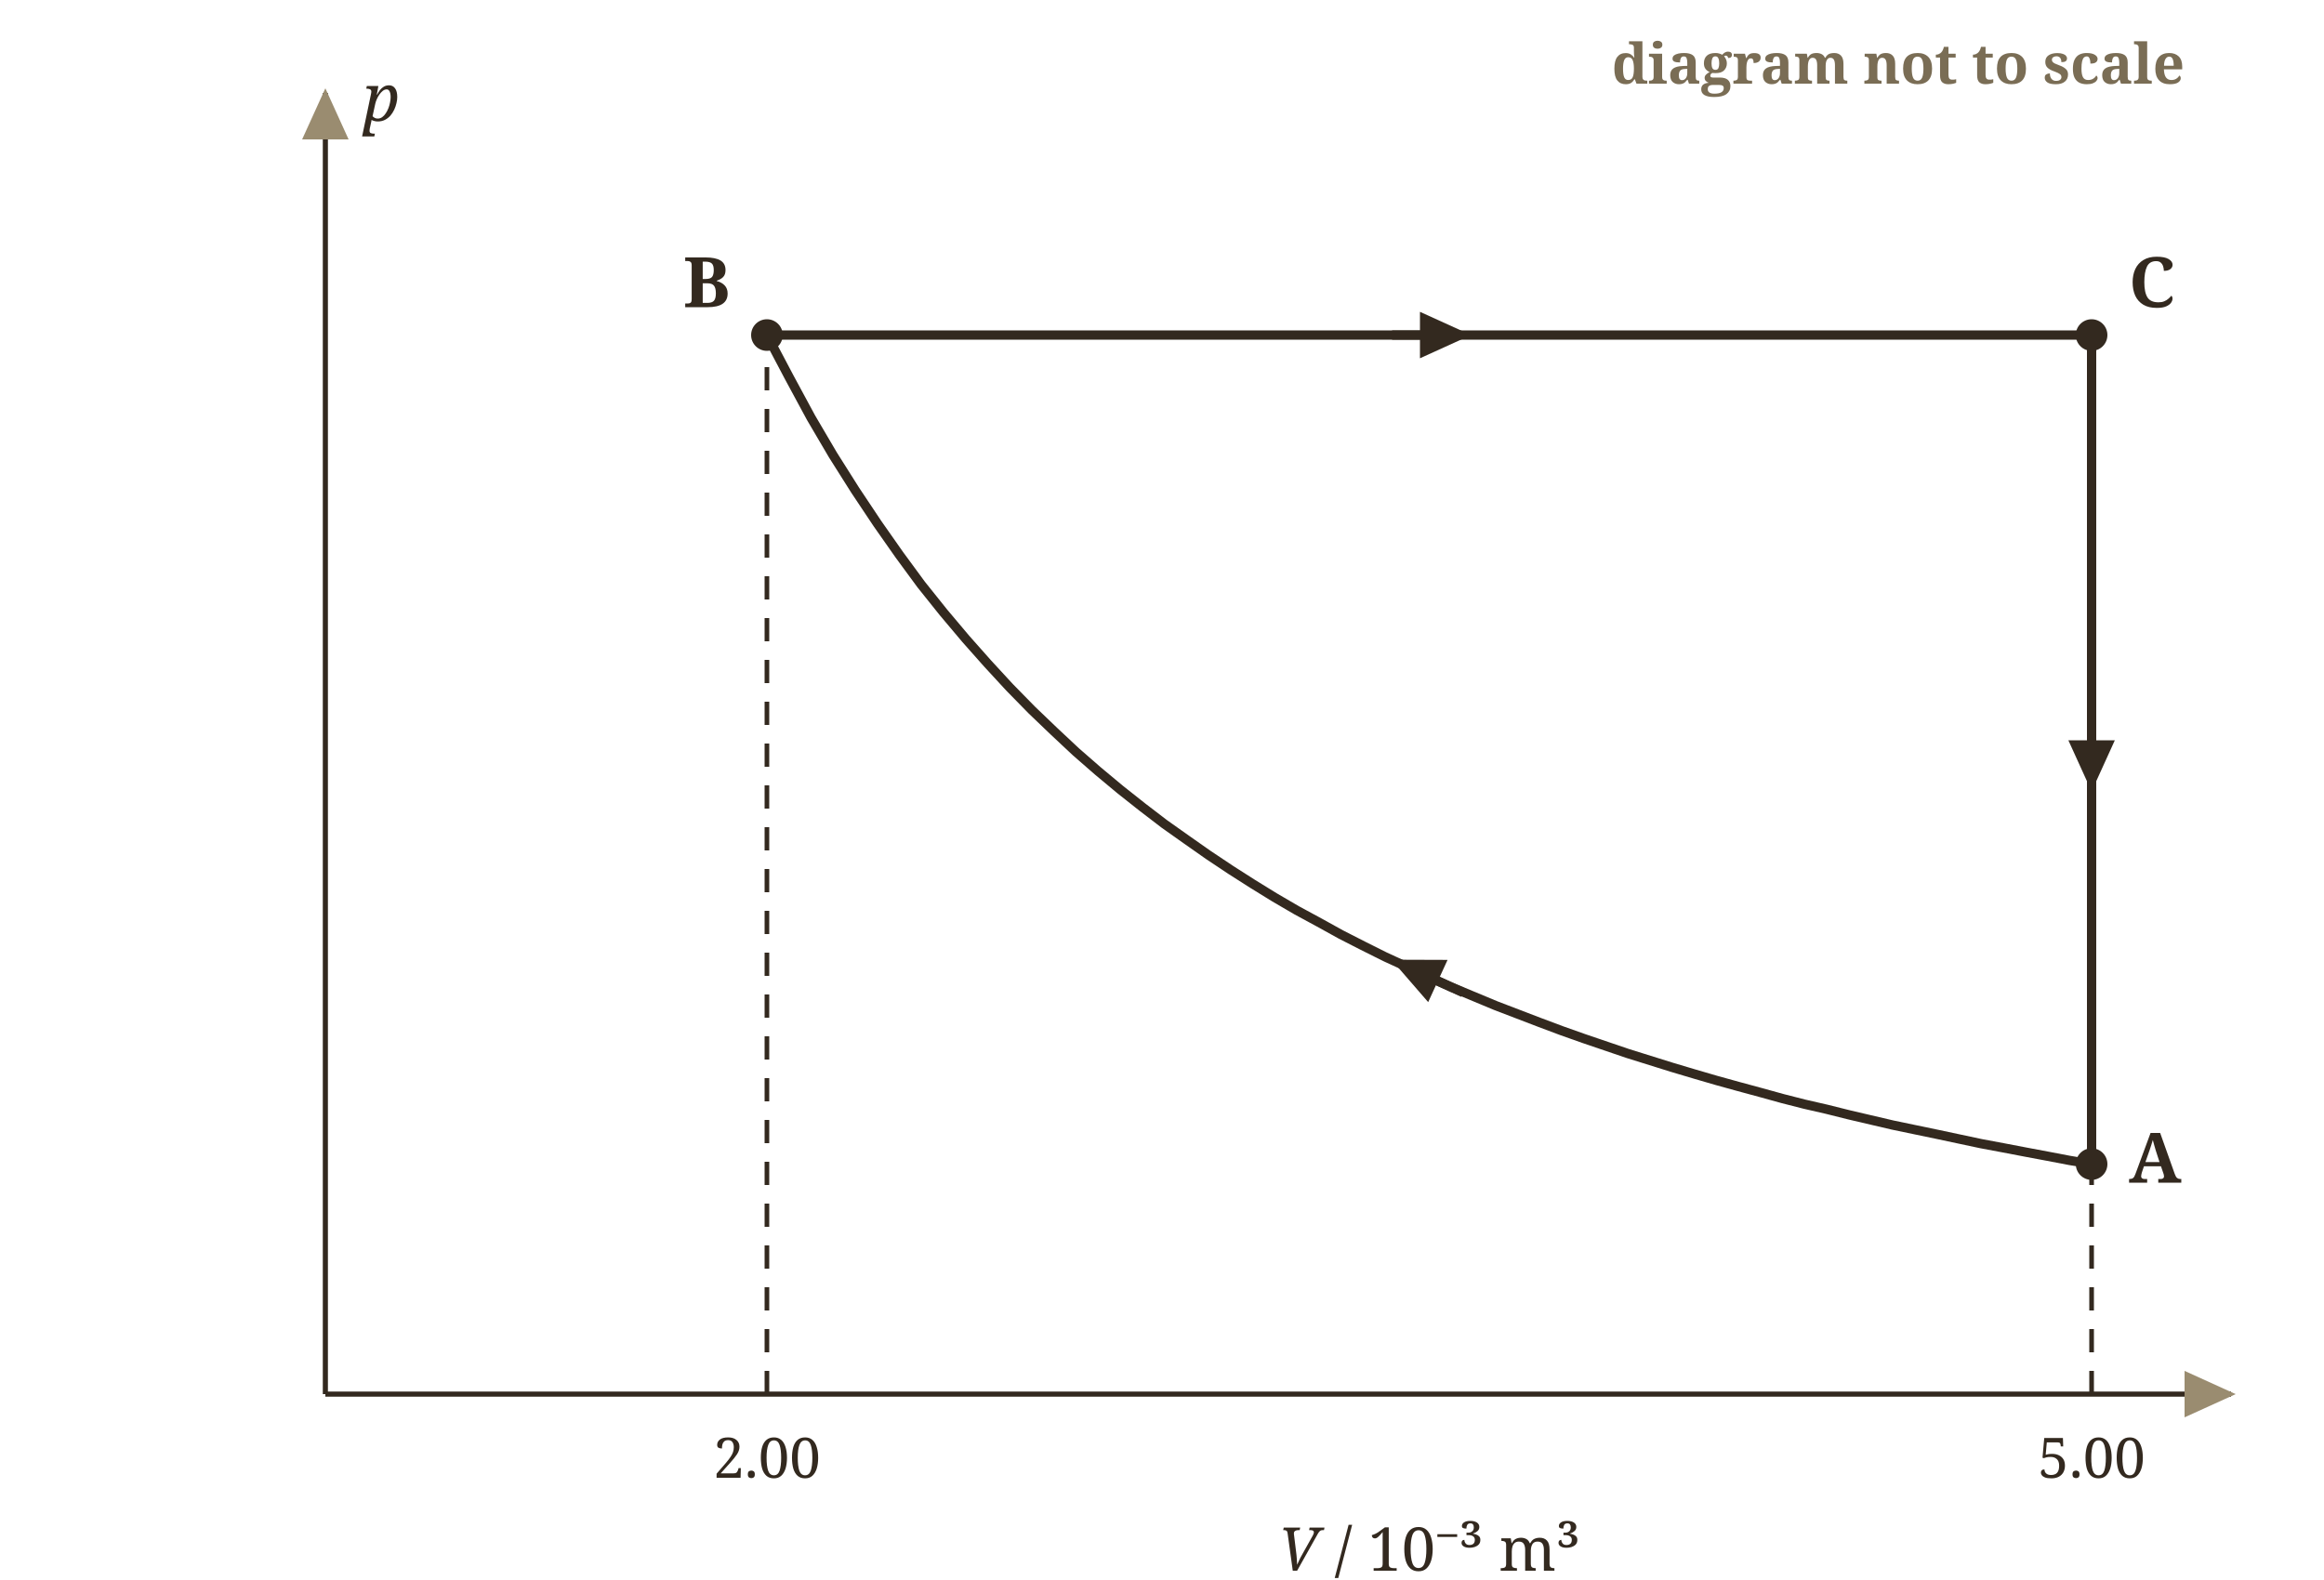
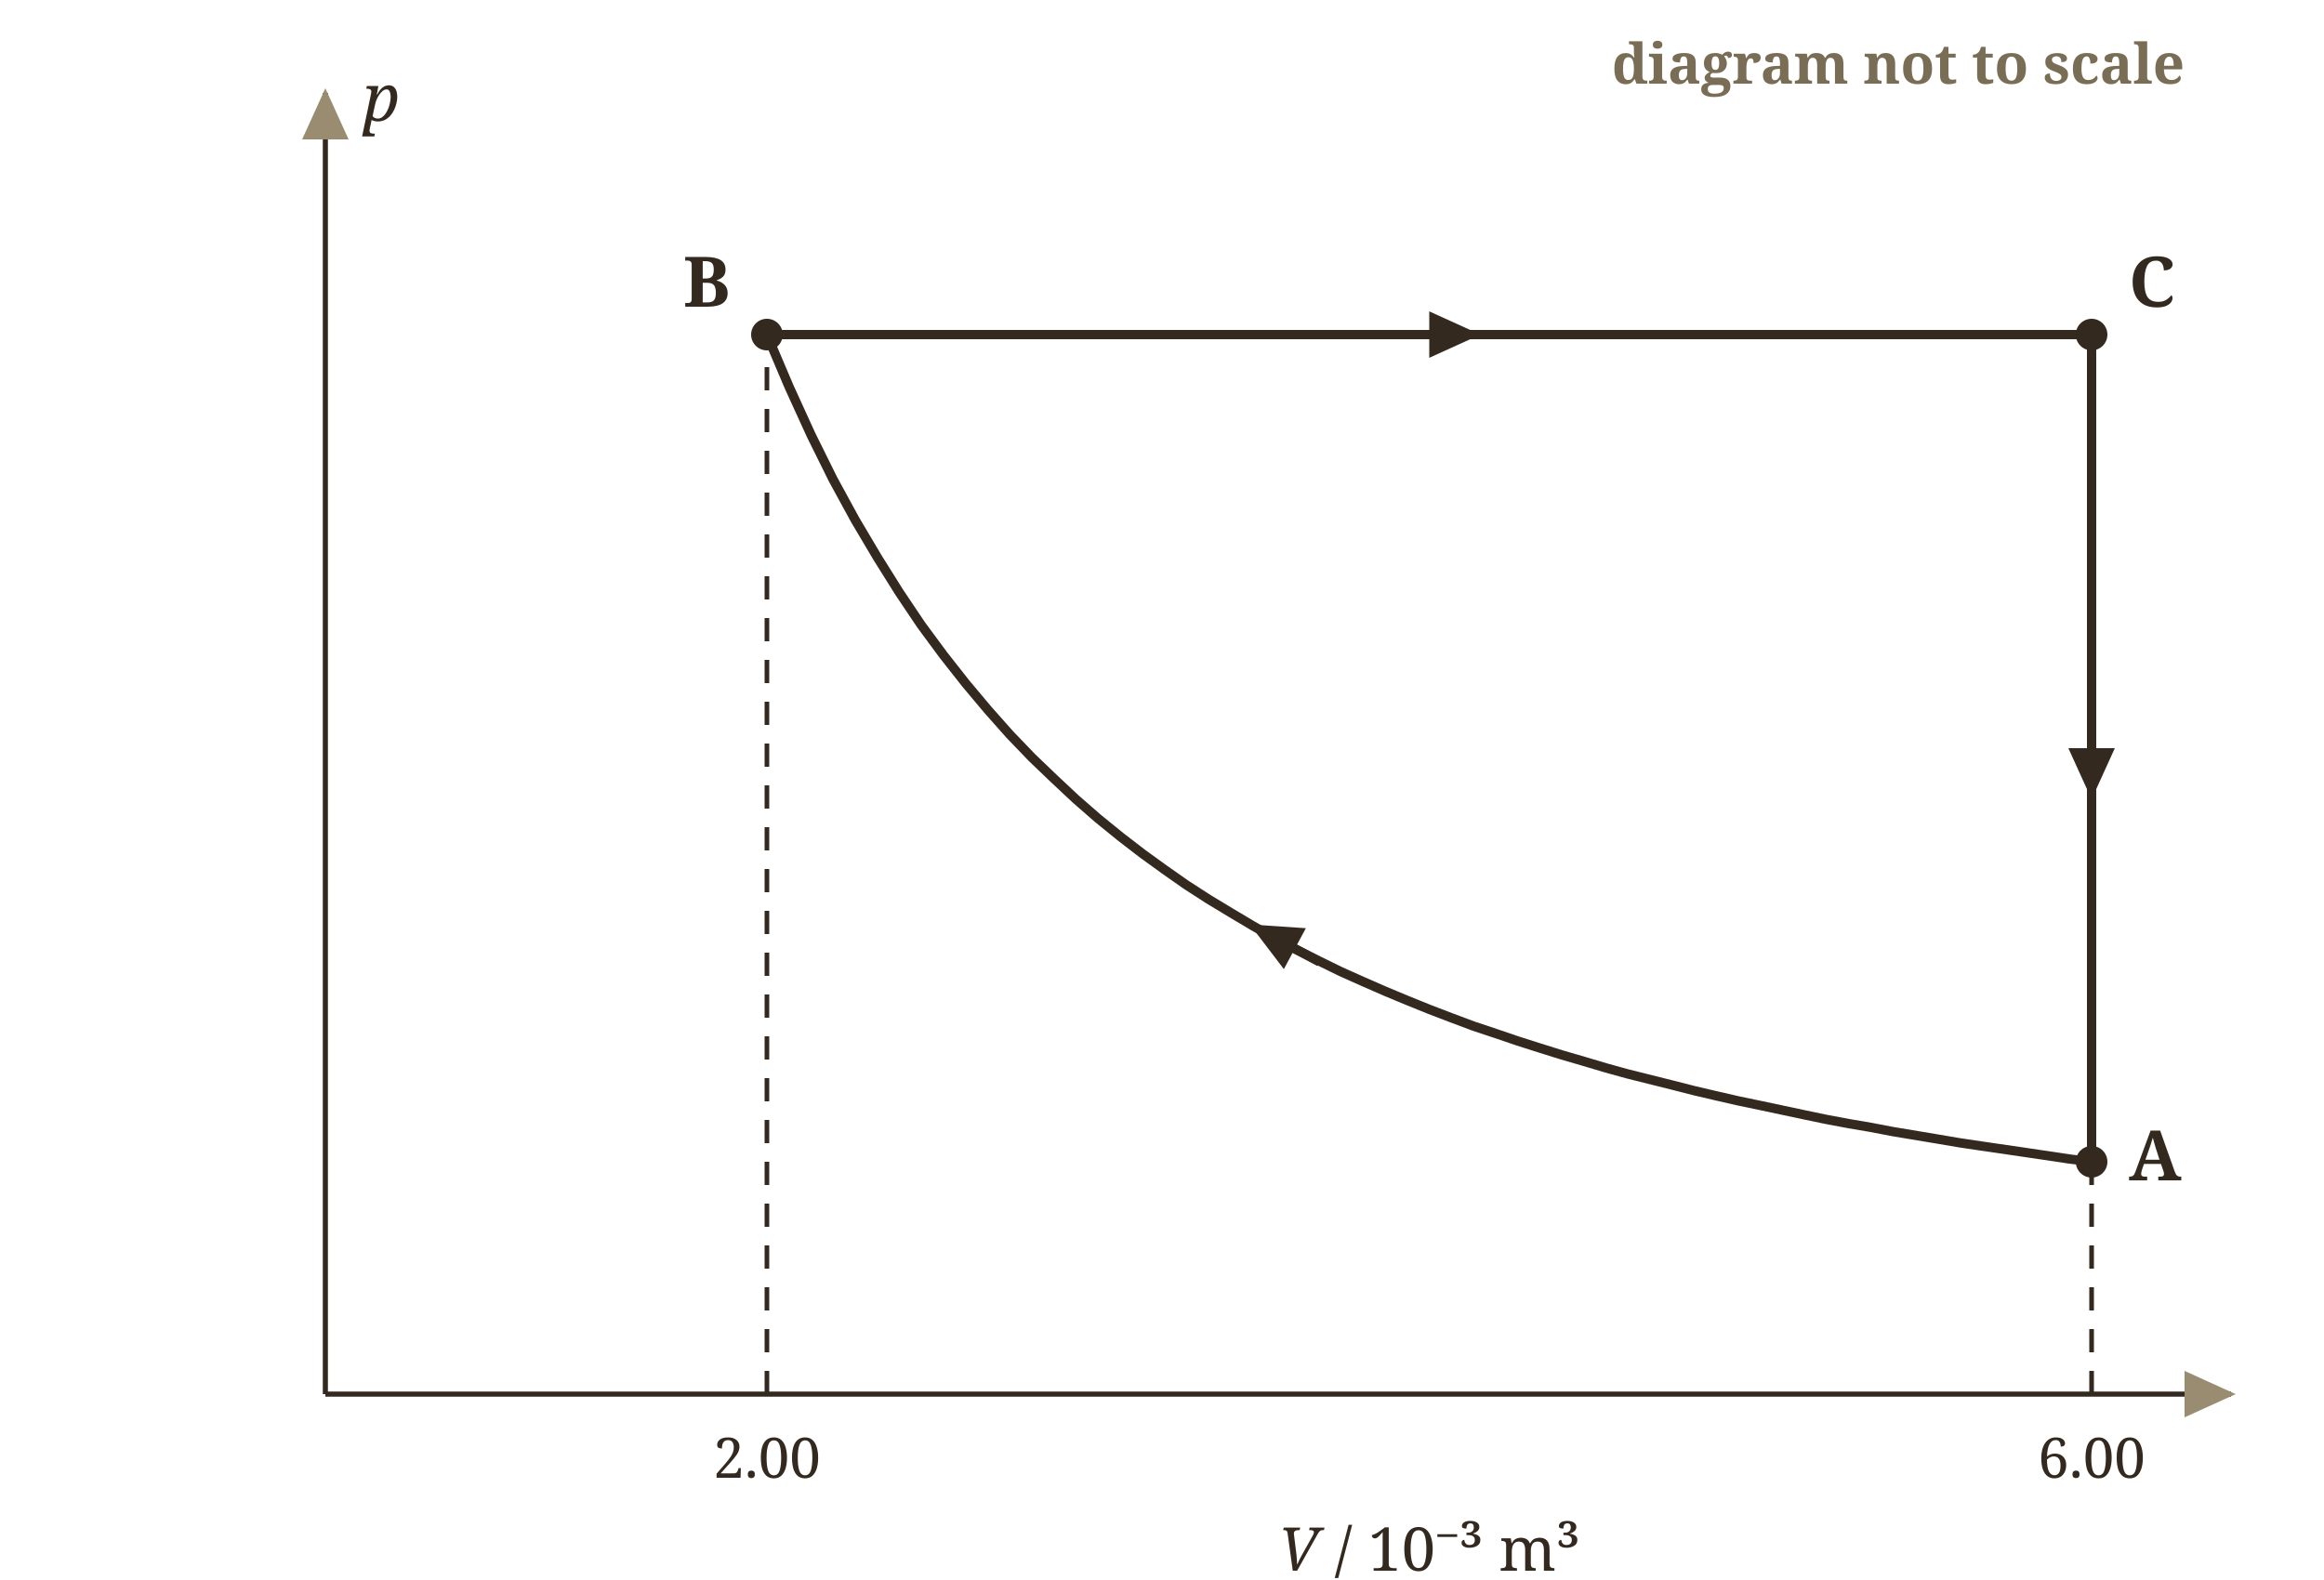
<svg xmlns="http://www.w3.org/2000/svg" viewBox="0 0 500 340" width="500" height="340" font-family="Georgia, serif">
  <defs>
    <marker id="k" markerUnits="userSpaceOnUse" markerWidth="12" markerHeight="12" refX="6" refY="5" orient="auto">
      <path d="M0,0 L11,5 L0,10 z" fill="#33291f" />
    </marker>
    <marker id="x" markerUnits="userSpaceOnUse" markerWidth="12" markerHeight="12" refX="10" refY="5" orient="auto">
      <path d="M0,0 L11,5 L0,10 z" fill="#9a8c70" />
    </marker>
+     <marker id="r" markerUnits="userSpaceOnUse" markerWidth="12" markerHeight="12" refX="6" refY="5" orient="auto">
+       <path d="M0,0 L11,5 L0,10 z" fill="#c15b38" />
+     </marker>
  </defs>
-   <line x1="70" y1="300" x2="480" y2="300" stroke="#33291f" stroke-width="1.1" marker-end="url(#x)" />
-   <line x1="70" y1="300" x2="70" y2="20" stroke="#33291f" stroke-width="1.1" marker-end="url(#x)" />
-   <text x="488" y="305" font-size="14" font-style="italic" fill="#33291f" />
-   <text x="78" y="26" font-size="14" font-style="italic" fill="#33291f" text-anchor="start">p</text>
-   <text x="307.5" y="338" font-size="13" fill="#33291f" text-anchor="middle">
+   <line x1="70.0" y1="300.0" x2="480.0" y2="300.0" stroke="#33291f" stroke-width="1.1" marker-end="url(#x)" />
+   <line x1="70.0" y1="300.0" x2="70.0" y2="20.0" stroke="#33291f" stroke-width="1.1" marker-end="url(#x)" />
+   <text x="78.0" y="26.0" font-size="14" fill="#33291f" text-anchor="start" font-style="italic">p</text>
+   <text x="307.5" y="338.0" font-size="13" fill="#33291f" text-anchor="middle">
    <tspan font-style="italic">V</tspan> / 10⁻³ m³</text>
-   <text x="470" y="18" font-size="12" font-weight="bold" fill="#7a6d55" text-anchor="end">diagram not to scale</text>
-   <line x1="165" y1="300" x2="165" y2="72.051" stroke="#33291f" stroke-width="1" stroke-dasharray="5 4" />
-   <text x="165" y="318" font-size="12" fill="#33291f" text-anchor="middle">2.00</text>
-   <line x1="450" y1="300" x2="450" y2="250.5" stroke="#33291f" stroke-width="1" stroke-dasharray="5 4" />
-   <text x="450" y="318" font-size="12" fill="#33291f" text-anchor="middle">5.00</text>
-   <polyline points="450.0,250.5 445.2,249.7 440.5,248.8 435.7,247.9 431.0,247.0 426.2,246.1 421.5,245.1 416.8,244.1 412.0,243.1 407.2,242.1 402.5,241.0 397.8,239.9 393.0,238.7 388.2,237.6 383.5,236.4 378.8,235.1 374.0,233.8 369.3,232.5 364.5,231.1 359.8,229.7 355.0,228.2 350.2,226.7 345.5,225.1 340.8,223.5 336.0,221.8 331.2,220.0 326.5,218.2 321.8,216.4 317.0,214.4 312.2,212.4 307.5,210.3 302.8,208.1 298.0,205.9 293.2,203.5 288.5,201.1 283.8,198.5 279.0,195.9 274.2,193.1 269.5,190.2 264.8,187.2 260.0,184.0 255.3,180.7 250.5,177.3 245.8,173.7 241.0,169.9 236.2,165.9 231.5,161.8 226.8,157.4 222.0,152.8 217.2,147.9 212.5,142.8 207.8,137.5 203.0,131.8 198.2,125.8 193.5,119.4 188.8,112.7 184.0,105.5 179.2,97.9 174.5,89.9 169.8,81.2 165.0,72.1" fill="none" stroke="#33291f" stroke-width="2" />
-   <line x1="314.8" y1="213.6" x2="303.9" y2="208.6" stroke="#33291f" stroke-width="2" marker-end="url(#k)" />
-   <polyline points="165.0,72.1 307.5,72.1 450.0,72.1" fill="none" stroke="#33291f" stroke-width="2" />
-   <line x1="299.5" y1="72.1" x2="311.5" y2="72.1" stroke="#33291f" stroke-width="2" marker-end="url(#k)" />
-   <polyline points="450.0,72.1 450.0,161.3 450.0,250.5" fill="none" stroke="#33291f" stroke-width="2" />
-   <line x1="450.0" y1="153.3" x2="450.0" y2="165.3" stroke="#33291f" stroke-width="2" marker-end="url(#k)" />
-   <circle cx="165.0" cy="72.1" r="3.4" fill="#33291f" />
-   <text x="147.0" y="66.1" font-size="15" font-weight="bold" fill="#33291f">B</text>
-   <circle cx="450.0" cy="72.1" r="3.4" fill="#33291f" />
-   <text x="458.0" y="66.1" font-size="15" font-weight="bold" fill="#33291f">C</text>
-   <circle cx="450.0" cy="250.5" r="3.4" fill="#33291f" />
-   <text x="458.0" y="254.5" font-size="15" font-weight="bold" fill="#33291f">A</text>
+   <text x="470.0" y="18.0" font-size="12" fill="#7a6d55" text-anchor="end" font-weight="bold">diagram not to scale</text>
+   <line x1="165.0" y1="300.0" x2="165.0" y2="72.0" stroke="#33291f" stroke-width="1" stroke-dasharray="5 4" />
+   <text x="165.0" y="318.0" font-size="12" fill="#33291f" text-anchor="middle">2.00</text>
+   <line x1="450.0" y1="300.0" x2="450.0" y2="250.0" stroke="#33291f" stroke-width="1" stroke-dasharray="5 4" />
+   <text x="450.0" y="318.0" font-size="12" fill="#33291f" text-anchor="middle">6.00</text>
+   <polyline points="450.0,250.0 445.2,249.4 440.5,248.7 435.8,248.0 431.0,247.3 426.2,246.6 421.5,245.9 416.8,245.1 412.0,244.3 407.2,243.5 402.5,242.6 397.8,241.8 393.0,240.9 388.2,239.9 383.5,238.9 378.8,237.9 374.0,236.9 369.2,235.8 364.5,234.7 359.8,233.5 355.0,232.3 350.2,231.1 345.5,229.8 340.8,228.4 336.0,227.0 331.2,225.5 326.5,224.0 321.8,222.4 317.0,220.8 312.2,219.0 307.5,217.2 302.8,215.3 298.0,213.3 293.2,211.2 288.5,209.1 283.8,206.8 279.0,204.4 274.2,201.9 269.5,199.2 264.8,196.4 260.0,193.5 255.2,190.4 250.5,187.1 245.8,183.7 241.0,180.0 236.2,176.1 231.5,172.0 226.8,167.6 222.0,163.0 217.2,158.0 212.5,152.7 207.8,147.1 203.0,141.0 198.2,134.5 193.5,127.5 188.8,120.0 184.0,111.9 179.2,103.1 174.5,93.6 169.8,83.3 165.0,72.0" fill="none" stroke="#33291f" stroke-width="2" />
+   <line x1="283.9" y1="207.0" x2="273.3" y2="201.3" stroke="#33291f" stroke-width="2" marker-end="url(#k)" />
+   <polyline points="165.0,72.0 450.0,72.0" fill="none" stroke="#33291f" stroke-width="2" />
+   <line x1="301.5" y1="72.0" x2="313.5" y2="72.0" stroke="#33291f" stroke-width="2" marker-end="url(#k)" />
+   <polyline points="450.0,72.0 450.0,250.0" fill="none" stroke="#33291f" stroke-width="2" />
+   <line x1="450.0" y1="155.0" x2="450.0" y2="167.0" stroke="#33291f" stroke-width="2" marker-end="url(#k)" />
+   <circle cx="165.0" cy="72.0" r="3.4" fill="#33291f" />
+   <text x="147.0" y="66.0" font-size="15" fill="#33291f" text-anchor="start" font-weight="bold">B</text>
+   <circle cx="450.0" cy="72.0" r="3.4" fill="#33291f" />
+   <text x="458.0" y="66.0" font-size="15" fill="#33291f" text-anchor="start" font-weight="bold">C</text>
+   <circle cx="450.0" cy="250.0" r="3.4" fill="#33291f" />
+   <text x="458.0" y="254.0" font-size="15" fill="#33291f" text-anchor="start" font-weight="bold">A</text>
</svg>
